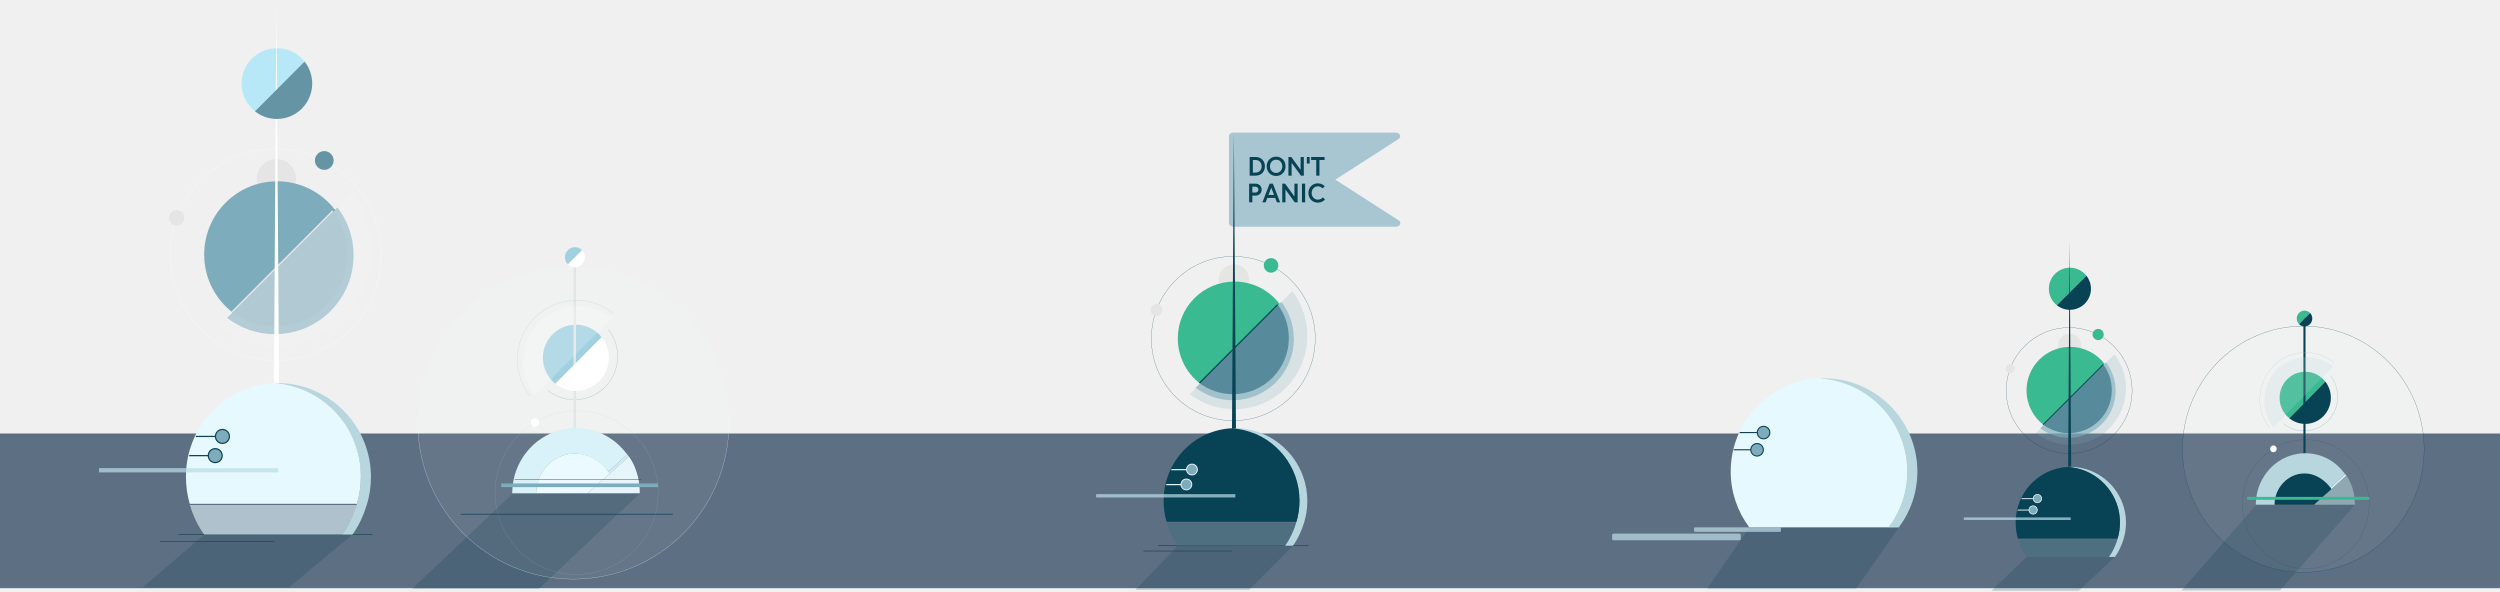
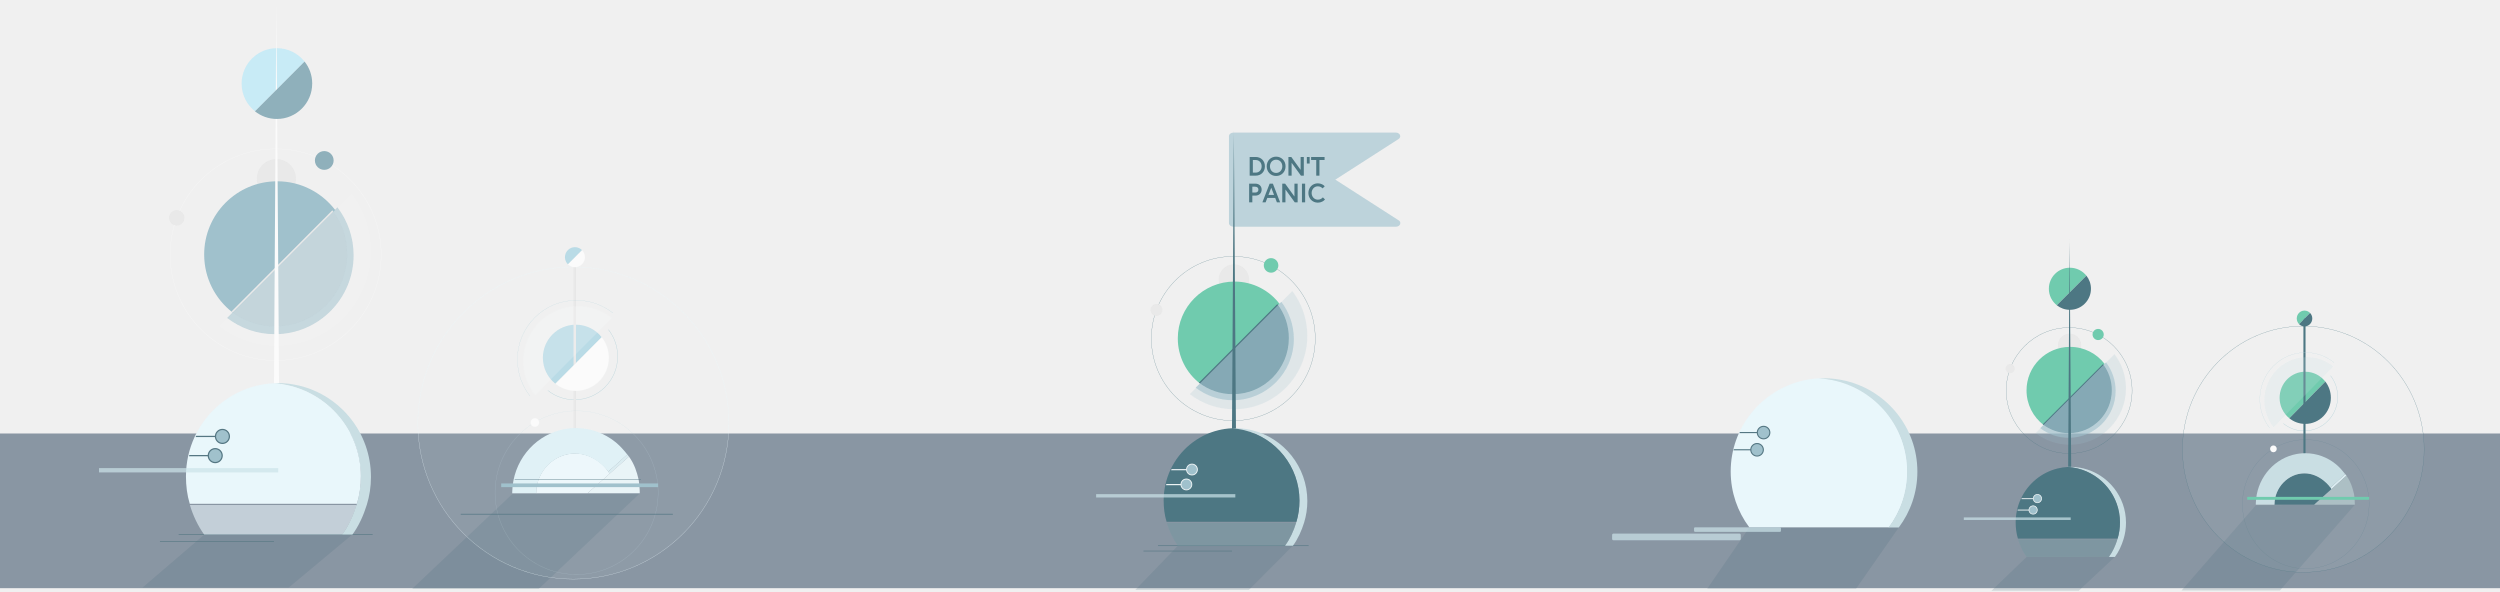
<svg xmlns="http://www.w3.org/2000/svg" width="1188" height="281" viewBox="0 0 1188 281">
-   <g fill="none" fill-rule="evenodd">
+   <g fill="none" fill-rule="evenodd" opacity=".7">
    <polygon fill="#5D6F82" points="1188 73.5 0 73.5 0 0 1188 0" transform="translate(0 206)" />
    <g transform="translate(46.883 .18)">
      <path fill="#093749" d="M51.081,279 C30.936,262.192 20.863,253.788 20.863,253.788 C20.863,253.788 44.338,253.82 91.288,253.883 L120.59,279 L51.081,279 Z" opacity=".2" transform="matrix(-1 0 0 1 141.453 0)" />
      <path fill="#E5E5E5" fill-rule="nonzero" d="M75.154,84.754 C75.154,79.603 79.318,75.427 84.454,75.427 C89.591,75.427 93.755,79.603 93.755,84.754 C93.755,89.905 89.591,94.081 84.454,94.081 C79.318,94.081 75.154,89.905 75.154,84.754" />
      <path fill="#7DACBC" fill-rule="nonzero" d="M84.842,85.971 C65.677,85.971 50.142,101.551 50.142,120.77 C50.142,132.043 55.489,142.063 63.776,148.422 L112.415,99.644 C106.074,91.333 96.083,85.971 84.842,85.971" />
      <path fill="#E5E5E5" fill-rule="nonzero" d="M118.077,120.592 C118.077,112.756 115.456,105.535 111.048,99.759 L63.082,147.861 C68.842,152.282 76.043,154.91 83.857,154.91 C102.756,154.91 118.077,139.545 118.077,120.592" />
      <path fill="#7DACBC" fill-opacity=".6" fill-rule="nonzero" d="M121.146,121.125 C121.146,112.564 118.283,104.673 113.467,98.361 L61.06,150.918 C67.354,155.748 75.221,158.62 83.758,158.62 C104.407,158.62 121.146,141.832 121.146,121.125" />
      <path fill="#FFF" fill-rule="nonzero" d="M129.396,119.114 C129.396,108.833 125.968,99.357 120.204,91.777 L57.476,154.897 C65.009,160.697 74.426,164.146 84.644,164.146 C109.36,164.146 129.396,143.985 129.396,119.114" opacity=".1" />
      <path fill="#B7E8F8" fill-rule="nonzero" d="M84.705,22.709 C75.443,22.709 67.934,30.239 67.934,39.528 C67.934,44.876 70.427,49.638 74.307,52.718 L97.858,29.1 C94.786,25.208 90.039,22.709 84.705,22.709" />
      <polygon fill="#FFF" fill-rule="nonzero" points="85.727 182.485 83.301 182.485 84.454 0 84.435 0 85.727 182.485" />
      <path fill="#6594A4" fill-rule="nonzero" d="M101.477,39.513 C101.477,35.567 100.12,31.942 97.854,29.072 L74.275,52.719 C77.137,54.991 80.753,56.351 84.686,56.351 C93.958,56.351 101.477,48.812 101.477,39.513" />
      <path stroke="#FFF" stroke-width=".1" d="M33.967,120.846 C33.967,93.074 56.417,70.561 84.11,70.561 C111.802,70.561 134.251,93.074 134.251,120.846 C134.251,148.618 111.802,171.131 84.11,171.131 C56.417,171.131 33.967,148.618 33.967,120.846 Z" />
      <path stroke="#124354" stroke-width=".29" d="M38.011 253.858L130.208 253.858M29.115 257.102L83.301 257.102" />
      <path fill="#B8D6DD" fill-rule="nonzero" d="M84.916,181.845 C84.103,181.845 83.295,181.871 82.492,181.914 C85.288,182.066 88.017,182.474 90.653,183.121 C110.109,187.891 124.549,205.504 124.549,226.506 C124.549,231.083 123.862,235.497 122.588,239.654 C121.074,244.595 118.731,249.816 115.719,253.862 L120.569,253.862 C123.581,249.816 125.924,244.595 127.438,239.654 C128.711,235.497 129.399,231.083 129.399,226.506 C129.399,205.504 114.958,187.891 95.503,183.121 C92.11,182.289 88.565,181.845 84.916,181.845 Z" />
      <path fill="#E6F9FF" fill-rule="nonzero" d="M115.763,253.86 C118.736,249.709 121.05,244.864 122.544,239.795 L43.361,239.795 C44.855,244.864 47.168,249.709 50.142,253.859 L115.763,253.86 Z" opacity=".6" />
      <path fill="#E6F9FF" d="M90.999,183.151 C88.4,182.51 85.71,182.105 82.953,181.954 C80.195,182.105 77.505,182.51 74.905,183.151 C61.937,186.348 51.231,195.367 45.654,207.309 C42.953,213.154 41.486,219.49 41.486,226.174 C41.486,230.713 42.028,235.09 43.283,239.212 L122.726,239.212 C123.982,235.09 124.605,230.713 124.605,226.174 C124.605,205.347 110.182,187.88 90.999,183.151 Z" />
      <path fill="#E5E5E5" fill-rule="nonzero" d="M33.458,103.343 C33.458,101.328 35.087,99.694 37.097,99.694 C39.107,99.694 40.736,101.328 40.736,103.343 C40.736,105.359 39.107,106.993 37.097,106.993 C35.087,106.993 33.458,105.359 33.458,103.343" />
      <path fill="#6594A4" fill-rule="nonzero" d="M102.76,76.073 C102.76,73.609 104.751,71.612 107.208,71.612 C109.664,71.612 111.656,73.609 111.656,76.073 C111.656,78.537 109.664,80.534 107.208,80.534 C104.751,80.534 102.76,78.537 102.76,76.073" />
      <g transform="translate(42.81 202.97)">
        <ellipse cx="12.59" cy="13.29" fill="#7DACBC" rx="3.313" ry="3.322" />
        <ellipse cx="16.054" cy="4.244" fill="#7DACBC" rx="3.313" ry="3.322" />
        <path fill="#124354" fill-rule="nonzero" d="M16.005,1.218 C14.345,1.218 12.995,2.572 12.995,4.237 C12.995,5.902 14.345,7.257 16.005,7.257 C17.665,7.257 19.015,5.902 19.015,4.237 C19.015,2.572 17.665,1.218 16.005,1.218 M16.005,7.847 C14.021,7.847 12.407,6.228 12.407,4.237 C12.407,2.247 14.021,0.628 16.005,0.628 C17.989,0.628 19.603,2.247 19.603,4.237 C19.603,6.228 17.989,7.847 16.005,7.847" />
        <polygon fill="#124354" fill-rule="nonzero" points="3.511 3.943 12.747 3.943 12.747 4.532 3.252 4.532" />
        <path fill="#124354" fill-rule="nonzero" d="M12.583,10.345 C10.924,10.345 9.574,11.7 9.574,13.365 C9.574,15.029 10.924,16.384 12.583,16.384 C14.243,16.384 15.594,15.029 15.594,13.365 C15.594,11.7 14.243,10.345 12.583,10.345 M12.583,16.974 C10.599,16.974 8.986,15.355 8.986,13.365 C8.986,11.374 10.599,9.755 12.583,9.755 C14.567,9.755 16.181,11.374 16.181,13.365 C16.181,15.355 14.567,16.974 12.583,16.974" />
        <polygon fill="#124354" fill-rule="nonzero" points=".308 13.07 9.325 13.07 9.325 13.659 .15 13.659" />
      </g>
      <rect width="85.17" height="2.052" x=".169" y="222.261" fill="#BADDE5" fill-rule="nonzero" opacity=".703" />
    </g>
    <g transform="translate(520.423 62.298)">
      <path fill="#093749" d="M39.995,218 C26.062,203.989 19.096,196.983 19.096,196.983 C19.096,196.983 37.328,197.008 73.792,197.056 L93.98,218 L39.995,218 Z" opacity=".2" transform="matrix(-1 0 0 1 113.076 0)" />
      <path fill="#E5E5E5" fill-rule="nonzero" d="M58.692,70.558 C58.692,66.56 61.926,63.318 65.915,63.318 C69.904,63.318 73.138,66.56 73.138,70.558 C73.138,74.556 69.904,77.797 65.915,77.797 C61.926,77.797 58.692,74.556 58.692,70.558" />
      <path fill="#39BA91" fill-rule="nonzero" d="M66.216,71.502 C51.331,71.502 39.266,83.595 39.266,98.512 C39.266,107.262 43.419,115.039 49.855,119.974 L87.631,82.115 C82.706,75.664 74.947,71.502 66.216,71.502" />
      <path fill="#074354" fill-rule="nonzero" d="M92.028,98.374 C92.028,92.292 89.993,86.687 86.569,82.204 L49.316,119.539 C53.789,122.97 59.382,125.01 65.451,125.01 C80.129,125.01 92.028,113.085 92.028,98.374" />
      <path fill="#7DACBC" fill-opacity=".6" fill-rule="nonzero" d="M94.412,98.787 C94.412,92.142 92.188,86.018 88.448,81.119 L47.745,121.912 C52.633,125.661 58.744,127.89 65.374,127.89 C81.411,127.89 94.412,114.86 94.412,98.787" />
      <path fill="#7DACBC" fill-rule="nonzero" d="M100.819,97.227 C100.819,89.247 98.157,81.892 93.68,76.008 L44.962,125.001 C50.813,129.503 58.126,132.179 66.062,132.179 C85.258,132.179 100.819,116.53 100.819,97.227" opacity=".205" />
      <g transform="translate(63.509)">
        <path fill="#A7C6D1" fill-rule="nonzero" d="M80.42,42.225 L50.618,23.073 L80.66,3.766 C82.232,2.761 81.354,0.703 79.324,0.703 L2.215,0.703 C1.033,0.703 0.073,1.474 0.073,2.424 L0.073,43.722 C0.073,44.672 1.033,45.443 2.215,45.443 L79.324,45.443 C79.336,45.443 79.349,45.443 79.366,45.443 C81.555,45.443 82.331,43.096 80.42,42.225 Z" />
        <path fill="#074354" d="M12.794,19.726 C13.224,19.726 13.612,19.646 13.958,19.485 C14.303,19.324 14.598,19.107 14.843,18.832 C15.088,18.557 15.275,18.24 15.406,17.881 C15.537,17.522 15.602,17.139 15.602,16.734 C15.602,16.328 15.537,15.943 15.406,15.58 C15.275,15.217 15.088,14.9 14.843,14.629 C14.598,14.359 14.303,14.143 13.958,13.983 C13.612,13.822 13.224,13.742 12.794,13.742 L11.427,13.742 L11.427,19.726 L12.794,19.726 Z M12.768,12.296 C13.409,12.296 14,12.408 14.539,12.632 C15.079,12.856 15.541,13.165 15.925,13.558 C16.308,13.951 16.608,14.418 16.823,14.959 C17.038,15.5 17.145,16.091 17.145,16.734 C17.145,17.376 17.038,17.968 16.823,18.509 C16.608,19.05 16.308,19.517 15.925,19.91 C15.541,20.303 15.079,20.611 14.539,20.835 C14,21.059 13.409,21.171 12.768,21.171 L9.909,21.171 L9.909,12.296 L12.768,12.296 Z M22.484,19.878 C22.931,19.878 23.336,19.794 23.698,19.624 C24.061,19.455 24.369,19.229 24.622,18.946 C24.875,18.663 25.071,18.331 25.21,17.951 C25.349,17.571 25.419,17.165 25.419,16.734 C25.419,16.303 25.349,15.897 25.21,15.517 C25.071,15.136 24.875,14.805 24.622,14.521 C24.369,14.238 24.061,14.012 23.698,13.843 C23.336,13.674 22.931,13.59 22.484,13.59 C22.037,13.59 21.632,13.674 21.269,13.843 C20.907,14.012 20.599,14.238 20.346,14.521 C20.093,14.805 19.897,15.136 19.758,15.517 C19.619,15.897 19.549,16.303 19.549,16.734 C19.549,17.165 19.619,17.571 19.758,17.951 C19.897,18.331 20.093,18.663 20.346,18.946 C20.599,19.229 20.907,19.455 21.269,19.624 C21.632,19.794 22.037,19.878 22.484,19.878 Z M22.484,12.144 C23.125,12.144 23.719,12.26 24.268,12.493 C24.816,12.725 25.29,13.046 25.691,13.456 C26.091,13.866 26.403,14.35 26.627,14.908 C26.85,15.466 26.962,16.074 26.962,16.734 C26.962,17.393 26.85,18.002 26.627,18.559 C26.403,19.117 26.091,19.601 25.691,20.011 C25.29,20.421 24.816,20.742 24.268,20.975 C23.719,21.207 23.125,21.323 22.484,21.323 C21.834,21.323 21.238,21.207 20.694,20.975 C20.15,20.742 19.678,20.421 19.277,20.011 C18.876,19.601 18.564,19.117 18.341,18.559 C18.117,18.002 18.006,17.393 18.006,16.734 C18.006,16.074 18.117,15.466 18.341,14.908 C18.564,14.35 18.876,13.866 19.277,13.456 C19.678,13.046 20.15,12.725 20.694,12.493 C21.238,12.26 21.834,12.144 22.484,12.144 Z M29.695,12.296 L34.122,18.407 L34.122,12.296 L35.64,12.296 L35.64,21.171 L34.274,21.171 L29.846,15.073 L29.846,21.171 L28.328,21.171 L28.328,12.296 L29.695,12.296 Z M37.082,12.296 L38.423,12.296 L38.423,15.415 L37.082,15.415 L37.082,12.296 Z M41.548,13.742 L39.106,13.742 L39.106,12.296 L45.508,12.296 L45.508,13.742 L43.066,13.742 L43.066,21.171 L41.548,21.171 L41.548,13.742 Z M9.656,24.975 L12.667,24.975 C13.106,24.975 13.506,25.047 13.869,25.19 C14.232,25.334 14.542,25.533 14.799,25.786 C15.056,26.04 15.254,26.34 15.393,26.686 C15.533,27.033 15.602,27.409 15.602,27.815 C15.602,28.22 15.533,28.597 15.393,28.943 C15.254,29.29 15.056,29.59 14.799,29.843 C14.542,30.097 14.232,30.295 13.869,30.439 C13.506,30.583 13.106,30.655 12.667,30.655 L11.174,30.655 L11.174,33.85 L9.656,33.85 L9.656,24.975 Z M12.477,29.209 C13,29.209 13.395,29.083 13.66,28.829 C13.926,28.575 14.059,28.237 14.059,27.815 C14.059,27.392 13.926,27.054 13.66,26.8 C13.395,26.547 13,26.42 12.477,26.42 L11.174,26.42 L11.174,29.209 L12.477,29.209 Z M18.841,30.35 L21.497,30.35 L20.169,26.889 L18.841,30.35 Z M19.397,24.975 L20.941,24.975 L24.381,33.85 L22.851,33.85 L22.041,31.745 L18.297,31.745 L17.487,33.85 L15.956,33.85 L19.397,24.975 Z M26.76,24.975 L31.187,31.086 L31.187,24.975 L32.705,24.975 L32.705,33.85 L31.339,33.85 L26.912,27.751 L26.912,33.85 L25.393,33.85 L25.393,24.975 L26.76,24.975 Z M34.755,24.975 L36.273,24.975 L36.273,33.85 L34.755,33.85 L34.755,24.975 Z M42.32,32.582 C42.851,32.582 43.321,32.47 43.73,32.246 C44.139,32.022 44.462,31.77 44.698,31.491 L45.71,32.493 C45.55,32.687 45.356,32.873 45.128,33.051 C44.9,33.228 44.643,33.389 44.356,33.533 C44.07,33.676 43.753,33.79 43.408,33.875 C43.062,33.96 42.695,34.002 42.307,34.002 C41.666,34.002 41.072,33.886 40.523,33.653 C39.975,33.421 39.501,33.1 39.1,32.69 C38.7,32.28 38.385,31.796 38.158,31.238 C37.93,30.68 37.816,30.071 37.816,29.412 C37.816,28.753 37.93,28.144 38.158,27.587 C38.385,27.029 38.7,26.545 39.1,26.135 C39.501,25.725 39.975,25.404 40.523,25.171 C41.072,24.939 41.662,24.823 42.294,24.823 C42.691,24.823 43.058,24.865 43.395,24.949 C43.732,25.034 44.04,25.144 44.318,25.279 C44.597,25.414 44.841,25.564 45.052,25.729 C45.263,25.894 45.44,26.057 45.583,26.217 L44.559,27.219 C44.348,26.982 44.051,26.76 43.667,26.553 C43.283,26.346 42.83,26.243 42.307,26.243 C41.868,26.243 41.468,26.327 41.105,26.496 C40.743,26.665 40.433,26.896 40.175,27.187 C39.918,27.479 39.718,27.815 39.575,28.195 C39.431,28.575 39.359,28.981 39.359,29.412 C39.359,29.843 39.431,30.249 39.575,30.629 C39.718,31.01 39.92,31.346 40.182,31.637 C40.443,31.929 40.755,32.159 41.118,32.328 C41.481,32.497 41.881,32.582 42.32,32.582 Z" />
      </g>
      <polygon fill="#074354" fill-rule="nonzero" points="66.903 141.64 65.019 141.64 65.915 0 65.9 0 66.903 141.64" />
      <path stroke="#074354" stroke-width=".1" d="M26.703,98.571 C26.703,77.015 44.139,59.541 65.647,59.541 C87.155,59.541 104.59,77.015 104.59,98.571 C104.59,120.126 87.155,137.601 65.647,137.601 C44.139,137.601 26.703,120.126 26.703,98.571 Z" />
      <path stroke="#124354" stroke-width=".29" d="M29.844 197.037L101.45 197.037M22.935 199.555L65.019 199.555" />
      <path fill="#B8D6DD" fill-rule="nonzero" d="M66.274,141.143 C65.642,141.143 65.014,141.163 64.391,141.197 C66.563,141.315 68.682,141.631 70.729,142.133 C85.84,145.835 97.055,159.506 97.055,175.808 C97.055,179.36 96.521,182.786 95.532,186.013 C94.356,189.848 92.536,193.9 90.197,197.041 L93.964,197.041 C96.303,193.9 98.122,189.848 99.298,186.013 C100.287,182.786 100.821,179.36 100.821,175.808 C100.821,159.506 89.606,145.835 74.496,142.133 C71.86,141.488 69.107,141.143 66.274,141.143 Z" />
      <path fill="#43707D" fill-rule="nonzero" d="M90.231,197.039 C92.54,193.817 94.338,190.056 95.498,186.122 L33.999,186.122 C35.16,190.056 36.956,193.817 39.266,197.038 L90.231,197.039 Z" opacity=".6" />
      <path fill="#074354" d="M70.998,142.156 C68.979,141.659 66.89,141.344 64.748,141.227 C62.607,141.344 60.518,141.659 58.499,142.156 C48.427,144.638 40.112,151.638 35.78,160.907 C33.683,165.444 32.543,170.362 32.543,175.55 C32.543,179.073 32.964,182.47 33.939,185.67 L95.639,185.67 C96.614,182.47 97.098,179.073 97.098,175.55 C97.098,159.384 85.896,145.827 70.998,142.156 Z" />
      <path fill="#E5E5E5" fill-rule="nonzero" d="M26.308,84.986 C26.308,83.422 27.573,82.153 29.135,82.153 C30.695,82.153 31.961,83.422 31.961,84.986 C31.961,86.55 30.695,87.819 29.135,87.819 C27.573,87.819 26.308,86.55 26.308,84.986" />
      <path fill="#39BA91" fill-rule="nonzero" d="M80.132,63.82 C80.132,61.907 81.679,60.357 83.587,60.357 C85.494,60.357 87.041,61.907 87.041,63.82 C87.041,65.732 85.494,67.282 83.587,67.282 C81.679,67.282 80.132,65.732 80.132,63.82" />
      <ellipse cx="43.35" cy="167.855" fill="#7DACBC" rx="2.573" ry="2.579" />
      <ellipse cx="46.04" cy="160.834" fill="#7DACBC" rx="2.573" ry="2.579" />
      <path fill="#EAF3F5" fill-rule="nonzero" d="M46.003,158.485 C44.714,158.485 43.664,159.537 43.664,160.829 C43.664,162.121 44.714,163.173 46.003,163.173 C47.291,163.173 48.34,162.121 48.34,160.829 C48.34,159.537 47.291,158.485 46.003,158.485 M46.003,163.631 C44.462,163.631 43.208,162.374 43.208,160.829 C43.208,159.285 44.462,158.027 46.003,158.027 C47.543,158.027 48.797,159.285 48.797,160.829 C48.797,162.374 47.543,163.631 46.003,163.631" />
      <polygon fill="#EAF3F5" fill-rule="nonzero" points="36.299 160.6 43.472 160.6 43.472 161.178 36.098 161.178" />
      <path fill="#EAF3F5" fill-rule="nonzero" d="M43.345,165.57 C42.056,165.57 41.007,166.621 41.007,167.913 C41.007,169.205 42.056,170.257 43.345,170.257 C44.634,170.257 45.683,169.205 45.683,167.913 C45.683,166.621 44.634,165.57 43.345,165.57 M43.345,170.715 C41.804,170.715 40.551,169.458 40.551,167.913 C40.551,166.368 41.804,165.112 43.345,165.112 C44.886,165.112 46.139,166.368 46.139,167.913 C46.139,169.458 44.886,170.715 43.345,170.715" />
      <polygon fill="#EAF3F5" fill-rule="nonzero" points="33.811 167.684 40.815 167.684 40.815 168.263 33.688 168.263" />
      <rect width="66.148" height="1.593" x=".454" y="172.513" fill="#BADDE5" fill-rule="nonzero" opacity=".703" />
    </g>
    <g transform="translate(1036.045 147.59)">
      <path fill="#093749" d="M83.042,132.992 L36.3,132.992 L0.639,92.216 C0.639,92.216 47.986,92.511 47.769,92.511 L83.042,132.992 Z" opacity=".2" transform="matrix(-1 0 0 1 83.68 0)" />
      <path fill="#E6F9FF" fill-opacity=".05" stroke="#074354" stroke-width=".1" d="M1.062,65.875 C1.062,33.567 26.77,7.377 58.484,7.377 C90.196,7.377 115.905,33.567 115.905,65.875 C115.905,98.183 90.196,124.373 58.484,124.373 C26.77,124.373 1.062,98.183 1.062,65.875 Z" />
      <path fill="#39BA91" fill-rule="nonzero" d="M59.402,29.048 C52.677,29.048 47.226,34.602 47.226,41.452 C47.226,45.396 49.035,48.908 51.852,51.18 L68.951,33.761 C66.721,30.891 63.274,29.048 59.402,29.048" />
      <path fill="#D2EAF1" fill-rule="nonzero" d="M71.345,84.118 C71.345,84.118 71.51,84.391 71.841,84.939 L79.005,78.459 C78.834,78.238 78.619,77.975 78.361,77.67 C73.684,81.968 71.345,84.118 71.345,84.118 Z" />
      <path stroke="#A9CAD3" stroke-width=".2" d="M49.036,53.674 C51.751,55.864 55.179,57.174 58.91,57.174 C67.705,57.174 74.834,49.911 74.834,40.951 C74.834,37.15 73.548,33.658 71.399,30.892" />
      <rect width="1" height="73.312" x="58.541" y="3.689" fill="#074354" fill-rule="nonzero" />
      <path fill="#B8D6DD" fill-rule="nonzero" d="M44.337,55.432 L72.672,26.566 C69.233,23.792 64.889,22.132 60.161,22.132 C49.018,22.132 39.985,31.335 39.985,42.687 C39.985,47.503 41.615,51.929 44.337,55.432 Z" opacity=".2" />
      <path fill="#074354" fill-rule="nonzero" d="M71.581,41.436 C71.581,38.529 70.596,35.856 68.953,33.741 L51.843,51.171 C53.92,52.846 56.543,53.849 59.397,53.849 C66.126,53.849 71.581,48.292 71.581,41.436" />
      <path stroke="#A9CAD3" stroke-width=".1" d="M73.095,24.699 C69.384,21.706 64.697,19.914 59.597,19.914 C47.573,19.914 37.826,29.844 37.826,42.092 C37.826,47.289 39.585,52.063 42.523,55.844" />
      <path fill="#074354" fill-rule="nonzero" d="M44.737,92.222 L63.699,92.216 L71.879,84.901 C69.465,80.532 64.281,77.287 59.151,77.287 C51.225,77.287 44.737,83.995 44.737,92.222 Z" />
      <path stroke="#074354" stroke-width=".1" d="M83.43,73.149 C85.845,76.319 87.662,79.964 88.699,83.838 C89.762,87.705 90.014,91.789 89.544,95.77 C89.066,99.754 87.803,103.638 85.852,107.125 C83.905,110.615 81.277,113.708 78.169,116.175 C75.063,118.646 71.476,120.489 67.675,121.551 C63.875,122.613 59.868,122.909 55.957,122.413 C52.044,121.926 48.229,120.64 44.802,118.653 C41.371,116.674 38.336,113.989 35.914,110.82 C33.491,107.651 31.686,103.994 30.645,100.12 C29.599,96.246 29.323,92.164 29.805,88.18 C30.285,84.194 31.551,80.309 33.505,76.823 C35.456,73.334 38.086,70.242 41.196,67.777 C44.303,65.308 47.891,63.468 51.692,62.409 C55.492,61.339 59.496,61.076 63.407,61.549 C67.317,62.049 71.123,63.339 74.552,65.317 C77.969,67.316 80.998,69.99 83.43,73.149" opacity=".503" />
      <path fill="#FFF" fill-rule="nonzero" d="M44.284,64.09 C45.159,64.09 45.868,64.813 45.868,65.704 C45.868,66.595 45.159,67.317 44.284,67.317 C43.409,67.317 42.7,66.595 42.7,65.704 C42.7,64.813 43.409,64.09 44.284,64.09 Z" />
      <path fill="#B8D6DD" fill-rule="nonzero" d="M59.006,77.358 C66.608,77.358 71.388,84.063 71.365,84.107 L78.383,77.701 C77.347,76.32 75.791,74.566 74.499,73.446 C74.314,73.286 74.127,73.129 73.937,72.974 C69.942,69.72 64.908,67.779 59.437,67.779 C58.422,67.779 57.422,67.845 56.44,67.975 C56.048,68.026 55.658,68.088 55.272,68.16 C54.693,68.268 54.121,68.397 53.557,68.548 C43.598,71.21 36.19,80.476 35.919,91.585 C35.914,91.795 35.911,92.005 35.911,92.216 L44.792,92.216 C44.792,84.032 51.405,77.358 59.006,77.358 Z" />
      <path fill="#8EA9B1" fill-rule="nonzero" d="M63.68,92.216 L73.476,92.216 C74.294,92.209 77.462,92.212 82.981,92.216 C82.981,91.383 82.953,90.56 82.872,89.749 C82.865,89.673 82.842,89.598 82.834,89.522 C82.75,88.76 82.75,88.009 82.598,87.271 C82.582,87.192 82.571,87.113 82.553,87.034 C81.889,84.169 81.091,81.47 79.001,78.451 L63.68,92.216 Z" />
      <path fill="#39BA91" fill-rule="nonzero" d="M59.065,4.53425517e-15 C57.026,4.53425517e-15 55.373,1.684 55.373,3.762 C55.373,4.818 55.801,5.772 56.489,6.455 L61.709,1.137 C61.038,0.436 60.102,0 59.065,0" />
      <path fill="#074354" fill-rule="nonzero" d="M59.057,7.519 C61.098,7.519 62.752,5.833 62.752,3.755 C62.752,2.733 62.352,1.807 61.703,1.128 L56.479,6.45 C57.145,7.111 58.054,7.519 59.057,7.519" />
      <rect width="57.932" height="1.383" x="31.838" y="88.527" fill="#39BA91" fill-rule="nonzero" />
    </g>
    <g transform="translate(933.103 113.719)">
      <path fill="#093749" d="M30.464,167 C18.984,156.267 13.244,150.9 13.244,150.9 C13.244,150.9 27.244,150.919 55.245,150.956 L71.918,167 L30.464,167 Z" opacity=".2" transform="matrix(-1 0 0 1 85.162 0)" />
      <path fill="#E5E5E5" fill-rule="nonzero" d="M44.82,50.394 C44.82,47.331 47.304,44.848 50.367,44.848 C53.43,44.848 55.914,47.331 55.914,50.394 C55.914,53.457 53.43,55.94 50.367,55.94 C47.304,55.94 44.82,53.457 44.82,50.394" />
      <path fill="#39BA91" fill-rule="nonzero" d="M50.598,51.117 C39.169,51.117 29.904,60.381 29.904,71.809 C29.904,78.511 33.093,84.469 38.035,88.25 L67.042,59.247 C63.261,54.306 57.302,51.117 50.598,51.117" />
      <path fill="#074354" fill-rule="nonzero" d="M70.419,71.703 C70.419,67.044 68.856,62.75 66.227,59.316 L37.621,87.917 C41.056,90.545 45.351,92.108 50.011,92.108 C61.282,92.108 70.419,82.972 70.419,71.703" />
      <path fill="#7DACBC" fill-opacity=".6" fill-rule="nonzero" d="M72.249,72.02 C72.249,66.929 70.542,62.237 67.67,58.485 L36.415,89.735 C40.169,92.606 44.86,94.314 49.952,94.314 C62.266,94.314 72.249,84.332 72.249,72.02" />
      <path fill="#7DACBC" fill-rule="nonzero" d="M77.169,70.824 C77.169,64.711 75.125,59.077 71.688,54.57 L34.278,92.101 C38.77,95.549 44.386,97.6 50.48,97.6 C65.22,97.6 77.169,85.612 77.169,70.824" opacity=".205" />
      <path fill="#39BA91" fill-rule="nonzero" d="M50.517,13.503 C44.993,13.503 40.515,17.98 40.515,23.503 C40.515,26.683 42.001,29.514 44.315,31.346 L58.361,17.302 C56.529,14.989 53.697,13.503 50.517,13.503" />
      <polygon fill="#074354" fill-rule="nonzero" points="51.126 108.504 49.679 108.504 50.367 0 50.355 0 51.126 108.504" />
      <path fill="#074354" fill-rule="nonzero" d="M60.519,23.494 C60.519,21.148 59.71,18.992 58.358,17.286 L44.297,31.346 C46.003,32.697 48.159,33.506 50.505,33.506 C56.035,33.506 60.519,29.023 60.519,23.494" />
      <path stroke="#074354" stroke-width=".1" d="M20.257,71.854 C20.257,55.341 33.646,41.955 50.161,41.955 C66.677,41.955 80.065,55.341 80.065,71.854 C80.065,88.367 66.677,101.753 50.161,101.753 C33.646,101.753 20.257,88.367 20.257,71.854 Z" />
      <path fill="#B8D6DD" fill-rule="nonzero" d="M50.643,108.123 C50.157,108.123 49.675,108.139 49.197,108.164 C50.864,108.255 52.492,108.498 54.064,108.882 C65.667,111.718 74.279,122.191 74.279,134.679 C74.279,137.4 73.869,140.024 73.109,142.496 C72.207,145.434 70.809,148.538 69.013,150.944 L71.905,150.944 C73.702,148.538 75.099,145.434 76.001,142.496 C76.761,140.024 77.171,137.4 77.171,134.679 C77.171,122.191 68.559,111.718 56.956,108.882 C54.933,108.388 52.818,108.123 50.643,108.123 Z" />
      <path fill="#43707D" fill-rule="nonzero" d="M69.039,150.942 C70.812,148.475 72.192,145.593 73.083,142.58 L25.859,142.58 C26.751,145.593 28.13,148.474 29.904,150.942 L69.039,150.942 Z" opacity=".6" />
      <path fill="#074354" d="M54.27,108.9 C52.72,108.519 51.116,108.278 49.471,108.188 C47.827,108.278 46.223,108.519 44.672,108.9 C36.938,110.801 30.553,116.163 27.227,123.264 C25.617,126.739 24.741,130.507 24.741,134.481 C24.741,137.179 25.065,139.782 25.813,142.233 L73.191,142.233 C73.94,139.782 74.312,137.179 74.312,134.481 C74.312,122.097 65.71,111.712 54.27,108.9 Z" />
      <path fill="#E5E5E5" fill-rule="nonzero" d="M19.954,61.447 C19.954,60.249 20.925,59.277 22.124,59.277 C23.323,59.277 24.294,60.249 24.294,61.447 C24.294,62.645 23.323,63.617 22.124,63.617 C20.925,63.617 19.954,62.645 19.954,61.447" />
      <path fill="#39BA91" fill-rule="nonzero" d="M61.284,45.232 C61.284,43.767 62.472,42.58 63.937,42.58 C65.402,42.58 66.59,43.767 66.59,45.232 C66.59,46.698 65.402,47.885 63.937,47.885 C62.472,47.885 61.284,46.698 61.284,45.232" />
      <g transform="translate(25.532 120.684)">
        <ellipse cx="7.508" cy="7.902" fill="#7DACBC" rx="1.976" ry="1.976" />
        <ellipse cx="9.574" cy="2.523" fill="#7DACBC" rx="1.976" ry="1.976" />
        <path fill="#EAF3F5" fill-rule="nonzero" d="M9.545,0.724 C8.555,0.724 7.75,1.53 7.75,2.52 C7.75,3.509 8.555,4.315 9.545,4.315 C10.535,4.315 11.34,3.509 11.34,2.52 C11.34,1.53 10.535,0.724 9.545,0.724 M9.545,4.666 C8.362,4.666 7.399,3.703 7.399,2.52 C7.399,1.336 8.362,0.373 9.545,0.373 C10.728,0.373 11.691,1.336 11.691,2.52 C11.691,3.703 10.728,4.666 9.545,4.666" />
        <polygon fill="#EAF3F5" fill-rule="nonzero" points="2.094 2.344 7.602 2.344 7.602 2.787 1.94 2.787" />
        <path fill="#EAF3F5" fill-rule="nonzero" d="M7.504,6.151 C6.515,6.151 5.709,6.956 5.709,7.946 C5.709,8.936 6.515,9.742 7.504,9.742 C8.494,9.742 9.3,8.936 9.3,7.946 C9.3,6.956 8.494,6.151 7.504,6.151 M7.504,10.093 C6.321,10.093 5.359,9.13 5.359,7.946 C5.359,6.763 6.321,5.8 7.504,5.8 C8.688,5.8 9.65,6.763 9.65,7.946 C9.65,9.13 8.688,10.093 7.504,10.093" />
        <polygon fill="#EAF3F5" fill-rule="nonzero" points=".184 7.771 5.561 7.771 5.561 8.214 .089 8.214" />
      </g>
      <rect width="50.794" height="1.22" x=".101" y="132.154" fill="#BADDE5" fill-rule="nonzero" opacity=".703" />
    </g>
    <g transform="translate(195.627 117.452)">
      <path fill="#093749" d="M108.462,162.361 L48.283,162.361 L0.213,116.955 C0.213,116.955 61.172,117.33 60.892,117.33 L108.462,162.361 Z" opacity=".2" transform="matrix(-1 0 0 1 108.675 0)" />
      <path fill="#E6F9FF" fill-opacity=".05" stroke="#E6F9FF" stroke-width=".1" d="M2.914,83.548 C2.914,42.573 36.013,9.356 76.844,9.356 C117.673,9.356 150.773,42.573 150.773,83.548 C150.773,124.523 117.673,157.74 76.844,157.74 C36.013,157.74 2.914,124.523 2.914,83.548 Z" />
      <path fill="#A1D1E1" fill-rule="nonzero" d="M78.026,36.841 C69.368,36.841 62.35,43.885 62.35,52.573 C62.35,57.575 64.679,62.029 68.306,64.91 L90.32,42.819 C87.449,39.179 83.011,36.841 78.026,36.841" />
      <path fill="#D2EAF1" fill-rule="nonzero" d="M93.402,106.684 C93.402,106.684 93.615,107.032 94.041,107.726 L103.265,99.508 C103.044,99.228 102.768,98.894 102.436,98.507 C96.413,103.959 93.402,106.684 93.402,106.684 Z" />
      <path stroke="#A9CAD3" stroke-width=".2" d="M64.68,68.074 C68.175,70.851 72.589,72.512 77.392,72.512 C88.716,72.512 97.895,63.3 97.895,51.938 C97.895,47.117 96.238,42.688 93.471,39.18" />
      <rect width="1.165" height="92.979" x="76.917" y="4.678" fill="#E5E5E5" fill-rule="nonzero" />
      <path fill="#FFF" fill-rule="nonzero" d="M53.026,54.139 C53.026,60.247 55.125,65.86 58.631,70.303 L95.111,33.693 C90.683,30.175 85.09,28.069 79.004,28.069 C64.657,28.069 53.026,39.741 53.026,54.139" opacity=".2" />
      <path fill="#FFF" fill-rule="nonzero" d="M93.706,52.553 C93.706,48.865 92.439,45.476 90.322,42.792 L68.293,64.899 C70.967,67.023 74.345,68.295 78.02,68.295 C86.683,68.295 93.706,61.247 93.706,52.553" />
      <path stroke="#A9CAD3" stroke-width=".1" d="M95.655,31.325 C90.878,27.529 84.843,25.257 78.276,25.257 C62.796,25.257 50.248,37.85 50.248,53.385 C50.248,59.975 52.512,66.03 56.295,70.825" />
      <path fill="#EBFAFF" fill-rule="nonzero" d="M59.145,116.963 L83.559,116.955 L94.09,107.677 C90.982,102.137 84.307,98.021 77.703,98.021 C67.498,98.021 59.145,106.529 59.145,116.963 Z" />
      <path stroke="#A9CAD3" stroke-width=".1" d="M108.961,92.773 C112.07,96.793 114.411,101.417 115.745,106.33 C117.114,111.234 117.439,116.413 116.833,121.463 C116.218,126.515 114.592,131.441 112.08,135.865 C109.573,140.291 106.19,144.213 102.188,147.343 C98.19,150.476 93.571,152.813 88.677,154.16 C83.784,155.508 78.626,155.883 73.591,155.254 C68.553,154.636 63.641,153.005 59.229,150.485 C54.811,147.975 50.904,144.569 47.786,140.55 C44.666,136.531 42.342,131.893 41.002,126.979 C39.655,122.067 39.3,116.89 39.92,111.836 C40.539,106.782 42.169,101.854 44.685,97.432 C47.196,93.007 50.582,89.086 54.586,85.959 C58.586,82.828 63.206,80.496 68.099,79.152 C72.992,77.794 78.146,77.462 83.182,78.062 C88.216,78.695 93.117,80.331 97.531,82.84 C101.93,85.375 105.831,88.767 108.961,92.773" opacity=".503" />
      <path fill="#FFF" fill-rule="nonzero" d="M58.562,81.284 C59.688,81.284 60.602,82.2 60.602,83.331 C60.602,84.461 59.688,85.377 58.562,85.377 C57.435,85.377 56.523,84.461 56.523,83.331 C56.523,82.2 57.435,81.284 58.562,81.284 Z" />
      <path fill="#D9F1F8" fill-rule="nonzero" d="M77.516,98.112 C87.303,98.112 93.458,106.616 93.429,106.671 L102.463,98.546 C101.13,96.795 99.127,94.571 97.463,93.149 C97.225,92.947 96.984,92.747 96.74,92.552 C91.596,88.425 85.115,85.962 78.071,85.962 C76.764,85.962 75.476,86.046 74.212,86.211 C73.707,86.276 73.206,86.355 72.708,86.446 C71.963,86.582 71.226,86.746 70.501,86.938 C57.678,90.314 48.141,102.066 47.792,116.155 C47.785,116.421 47.782,116.687 47.782,116.955 L59.216,116.955 C59.216,106.575 67.73,98.112 77.516,98.112 Z" />
      <path fill="#E6F5FA" fill-rule="nonzero" d="M83.534,116.955 L96.147,116.955 C97.199,116.946 101.278,116.95 108.383,116.955 C108.383,115.899 108.348,114.855 108.243,113.826 C108.234,113.73 108.204,113.635 108.194,113.539 C108.086,112.573 108.086,111.62 107.891,110.683 C107.87,110.583 107.856,110.483 107.833,110.384 C106.977,106.75 105.951,103.326 103.259,99.498 L83.534,116.955 Z" />
      <path fill="#A1D1E1" fill-rule="nonzero" d="M77.593,5.75068722e-15 C74.967,5.75068722e-15 72.838,2.136 72.838,4.771 C72.838,6.11 73.39,7.32 74.275,8.187 L80.996,1.442 C80.133,0.553 78.927,0 77.593,0" />
      <path fill="#FFF" fill-rule="nonzero" d="M77.582,9.536 C80.209,9.536 82.339,7.398 82.339,4.762 C82.339,3.466 81.824,2.291 80.988,1.431 L74.263,8.18 C75.12,9.019 76.29,9.536 77.582,9.536" />
      <rect width="74.586" height="1.754" x="42.538" y="112.277" fill="#7DACBC" fill-rule="nonzero" />
      <path stroke="#124354" stroke-width=".35" d="M23.308,126.896 L124.117,126.896" />
      <path stroke="#124354" stroke-width=".2" d="M48.947,110.522 L108.966,110.522" />
    </g>
    <g transform="translate(765.707 179.743)">
      <path fill="#093749" d="M65.949,100 L45.561,70.833 C45.106,70.833 116.915,70.833 116.628,70.833 L136.678,100 L65.949,100 Z" opacity=".2" transform="matrix(-1 0 0 1 182.237 0)" />
      <path fill="#E6F9FF" fill-rule="nonzero" d="M98.784,0 C95.986,0.15 93.258,0.557 90.621,1.199 C71.163,5.937 56.722,23.435 56.722,44.299 C56.722,54.249 60.006,63.434 65.552,70.835 L132.015,70.835 C137.561,63.434 140.845,54.249 140.845,44.299 C140.845,23.435 126.403,5.937 106.946,1.199 C104.309,0.557 101.58,0.15 98.784,0 Z" />
      <g fill="#BADDE5" fill-rule="nonzero" opacity=".7" transform="matrix(-1 0 0 1 80.604 70.833)">
        <path d="M79.584 6.168L19.762 6.168C19.4 6.168 19.106 5.876 19.106 5.514L19.106 3.631C19.106 3.269 19.4 2.976 19.762 2.976L79.584 2.976C79.947 2.976 80.24 3.269 80.24 3.631L80.24 5.514C80.24 5.876 79.947 6.168 79.584 6.168M40.857 2.156L.443 2.156C.199 2.156 0 1.959 0 1.714L0 .442C0 .197.199 0 .443 0L40.857 0C41.101 0 41.3.197 41.3.442L41.3 1.714C41.3 1.959 41.101 2.156 40.857 2.156" />
      </g>
      <path fill="#B8D6DD" fill-rule="nonzero" d="M111.53,1.268 C108.135,0.441 104.59,0 100.942,0 C100.128,0 99.32,0.025 98.516,0.069 C101.314,0.219 104.043,0.625 106.679,1.268 C126.136,6.005 140.578,23.504 140.578,44.368 C140.578,54.318 137.294,63.503 131.748,70.904 L136.598,70.904 C142.144,63.503 145.429,54.318 145.429,44.368 C145.429,23.504 130.987,6.005 111.53,1.268" />
      <g transform="translate(57.916 22.024)">
        <ellipse cx="11.344" cy="11.905" fill="#7DACBC" rx="2.985" ry="2.976" />
        <ellipse cx="14.466" cy="3.801" fill="#7DACBC" rx="2.985" ry="2.976" />
        <path fill="#124354" fill-rule="nonzero" d="M14.422,1.091 C12.927,1.091 11.709,2.304 11.709,3.796 C11.709,5.287 12.927,6.501 14.422,6.501 C15.918,6.501 17.134,5.287 17.134,3.796 C17.134,2.304 15.918,1.091 14.422,1.091 M14.422,7.029 C12.634,7.029 11.18,5.579 11.18,3.796 C11.18,2.013 12.634,0.562 14.422,0.562 C16.21,0.562 17.664,2.013 17.664,3.796 C17.664,5.579 16.21,7.029 14.422,7.029" />
        <polygon fill="#124354" fill-rule="nonzero" points="3.163 3.532 11.486 3.532 11.486 4.06 2.931 4.06" />
        <path fill="#124354" fill-rule="nonzero" d="M11.339,9.267 C9.843,9.267 8.627,10.48 8.627,11.972 C8.627,13.463 9.843,14.677 11.339,14.677 C12.834,14.677 14.051,13.463 14.051,11.972 C14.051,10.48 12.834,9.267 11.339,9.267 M11.339,15.205 C9.551,15.205 8.097,13.754 8.097,11.972 C8.097,10.188 9.551,8.738 11.339,8.738 C13.126,8.738 14.581,10.188 14.581,11.972 C14.581,13.754 13.126,15.205 11.339,15.205" />
        <polygon fill="#124354" fill-rule="nonzero" points=".278 11.708 8.403 11.708 8.403 12.236 .135 12.236" />
      </g>
    </g>
  </g>
</svg>
